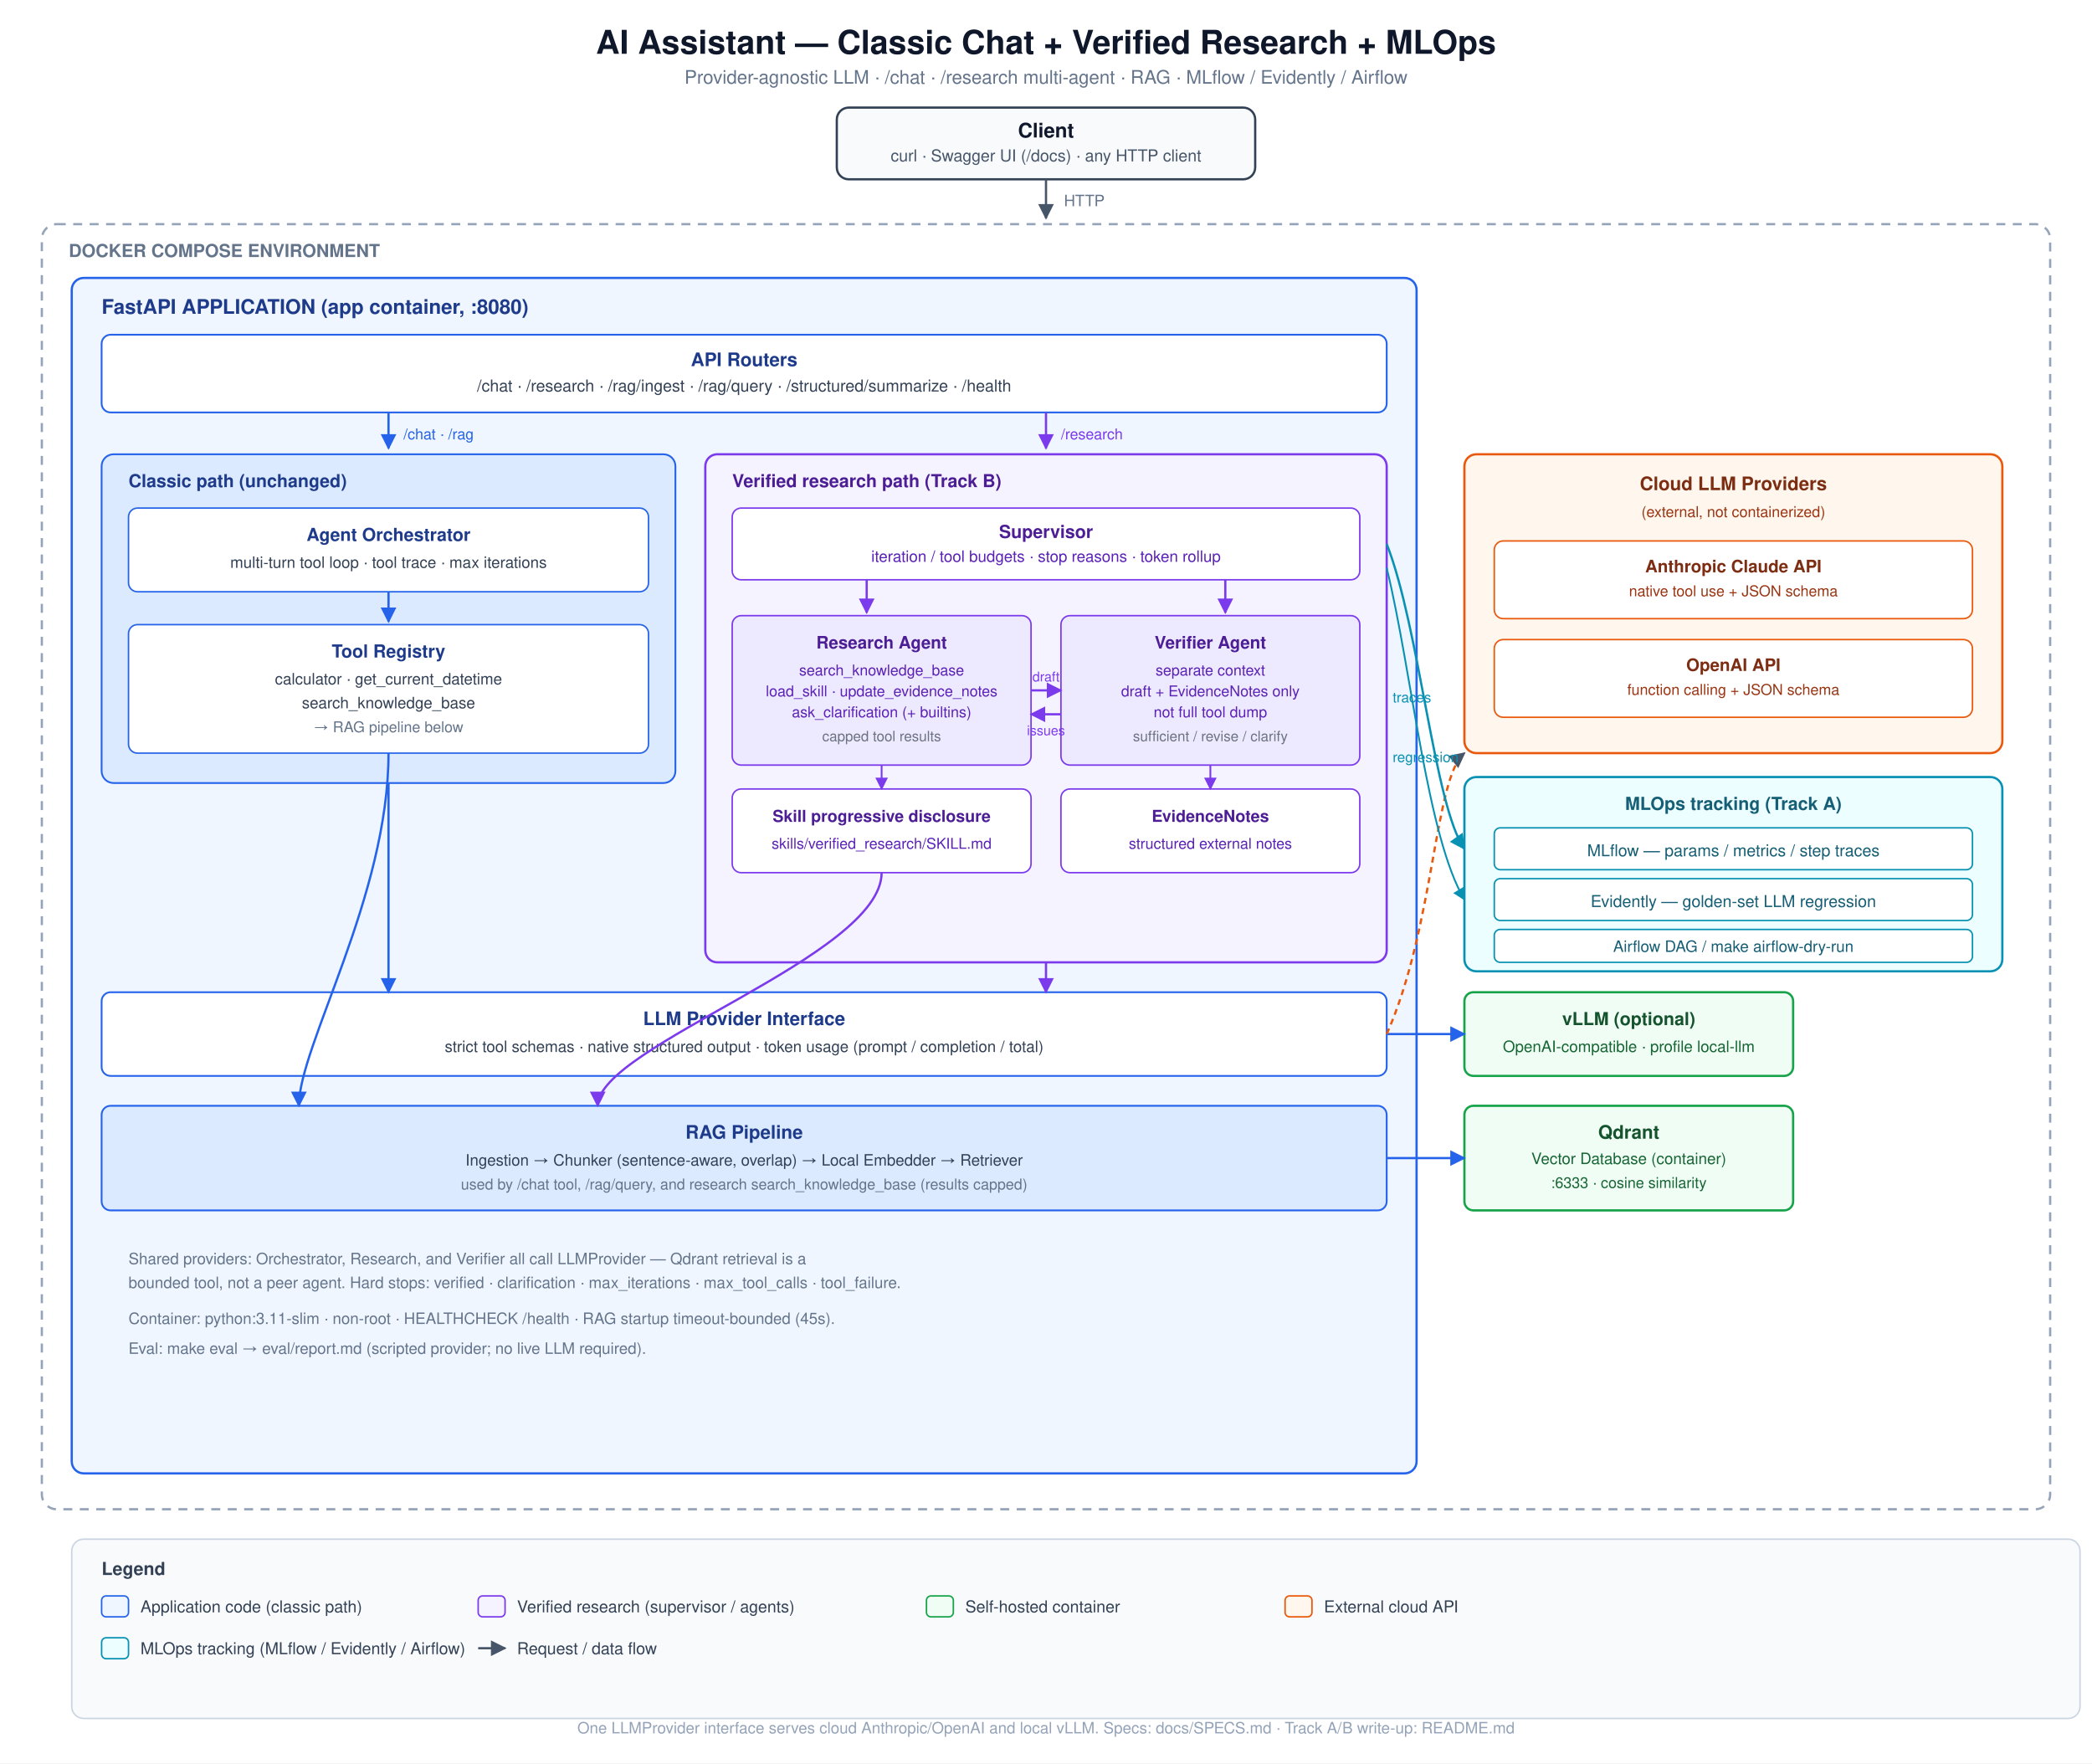
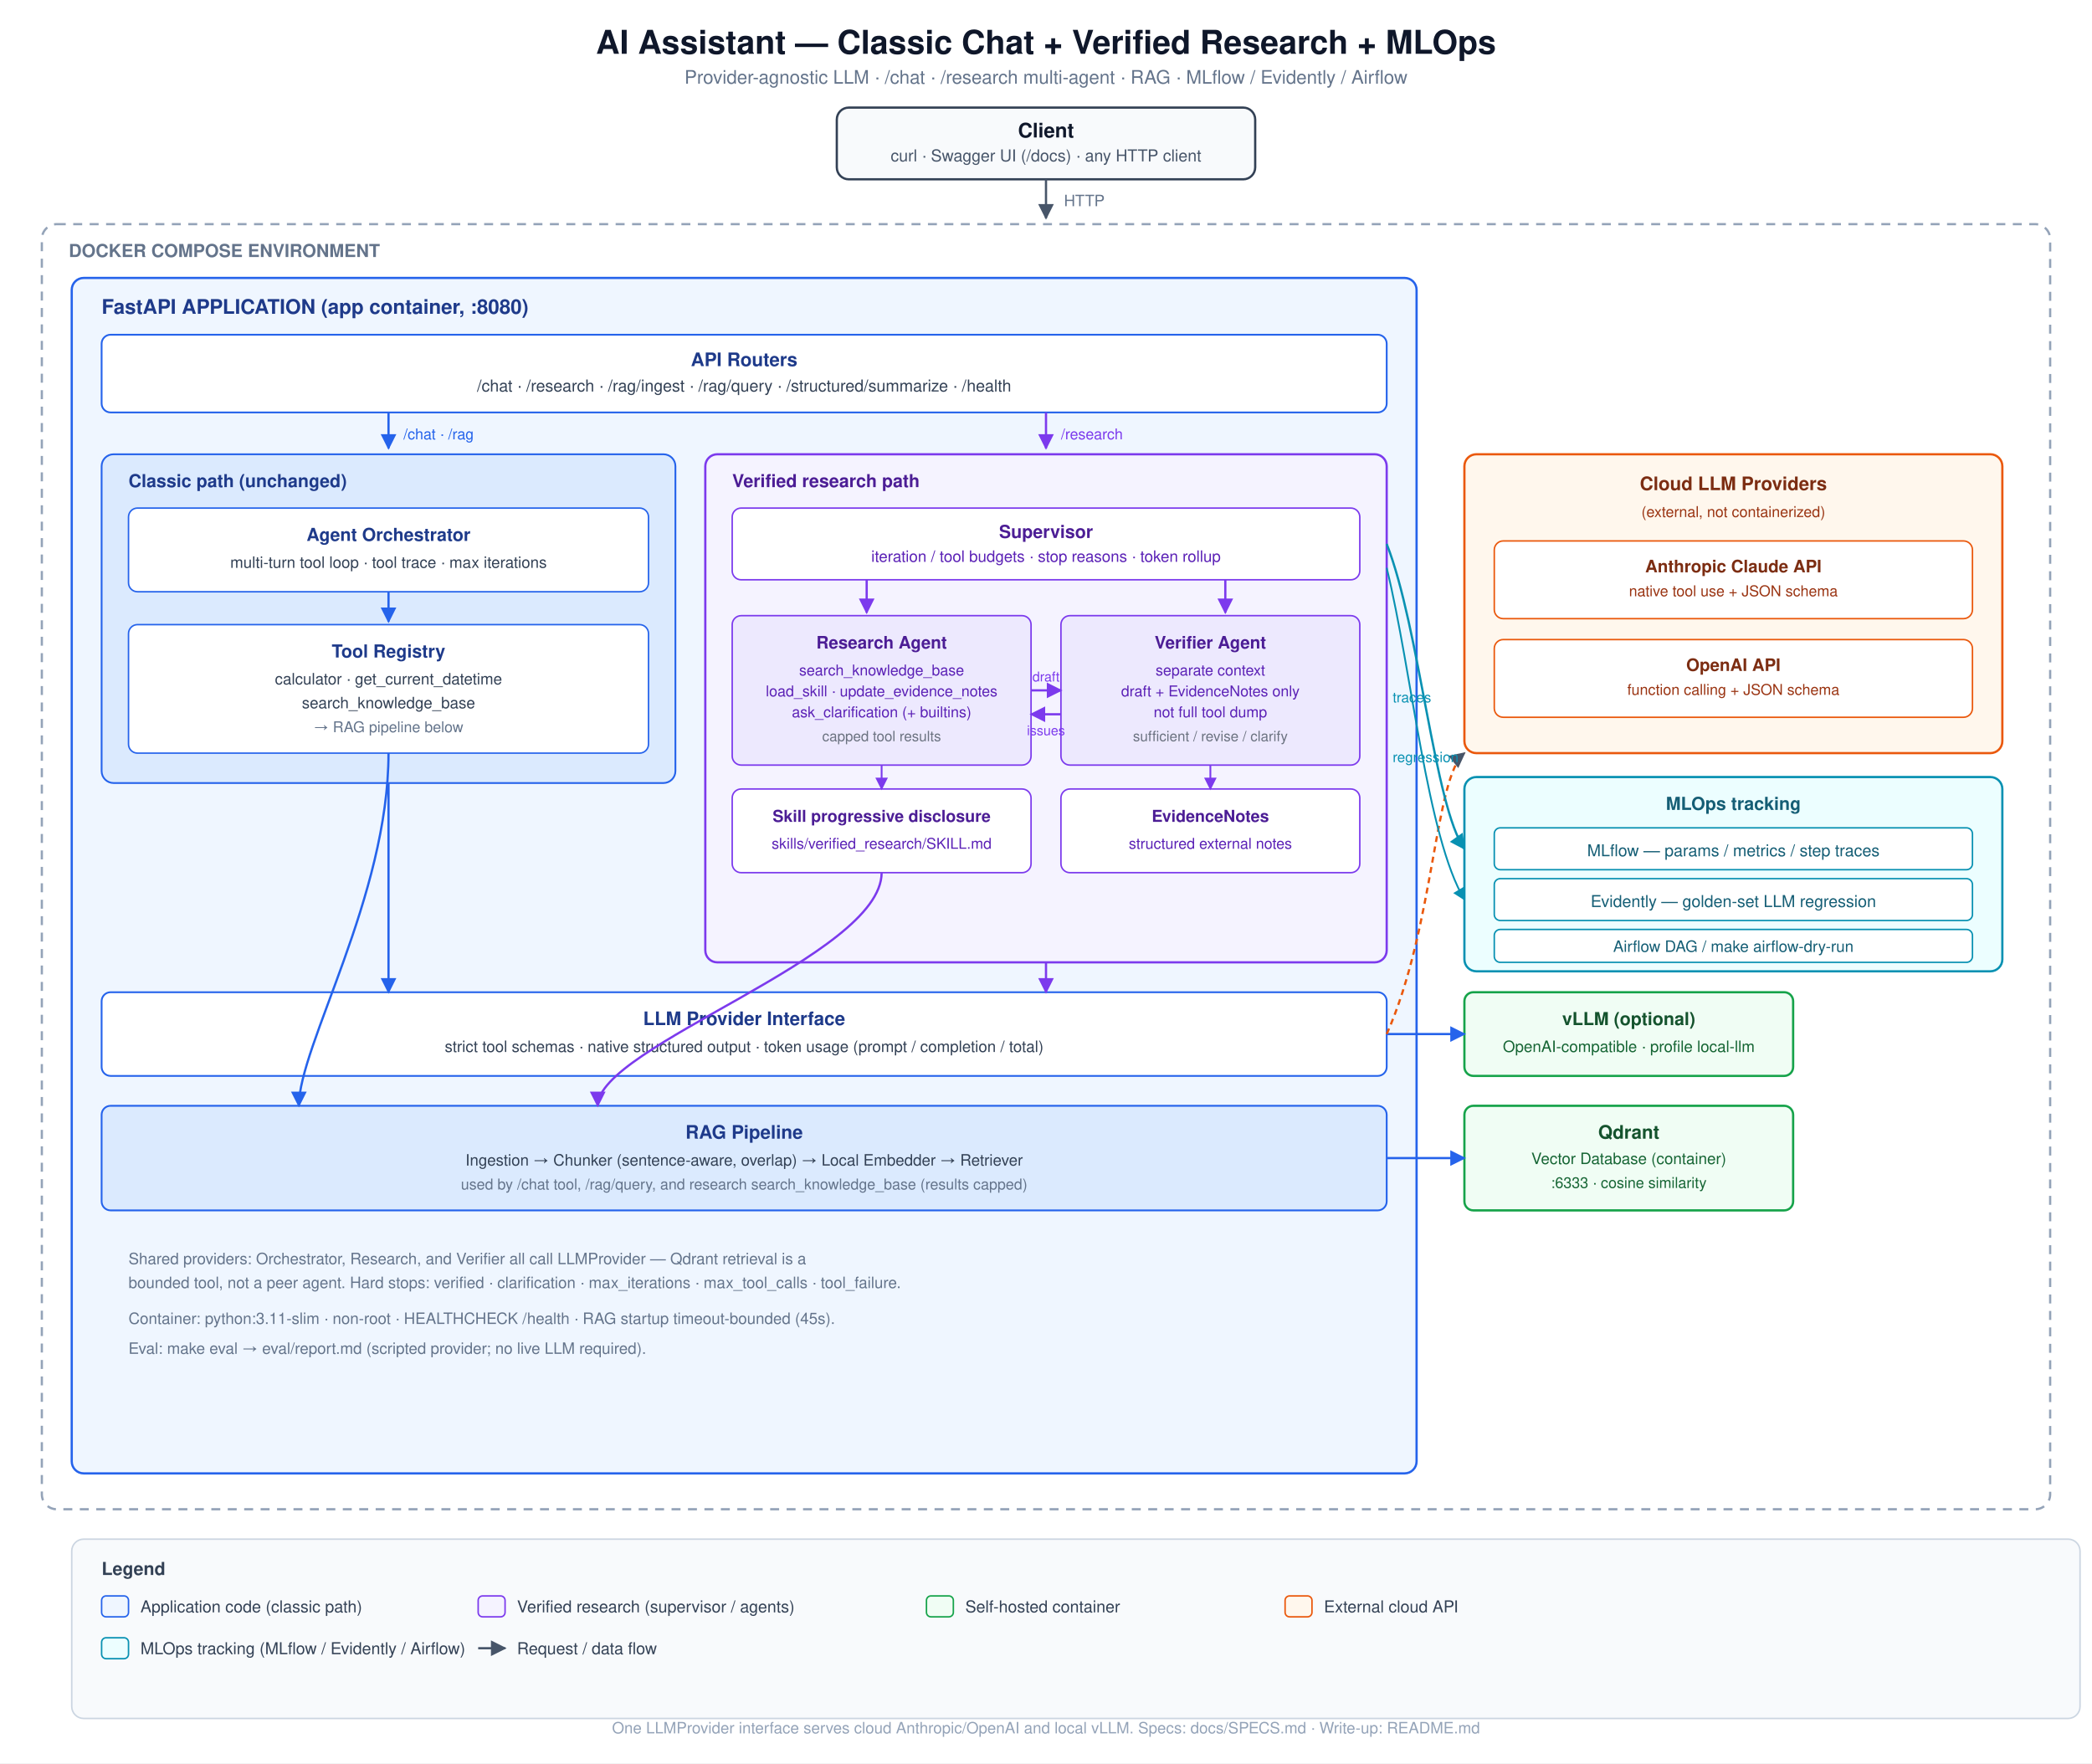
<svg xmlns="http://www.w3.org/2000/svg" viewBox="0 0 1400 1180" font-family="'Segoe UI', Helvetica, Arial, sans-serif">
  <defs>
    <marker id="arrow" viewBox="0 0 10 10" refX="9" refY="5" markerWidth="7" markerHeight="7" orient="auto-start-reverse">
      <path d="M0,0 L10,5 L0,10 z" fill="#475569" />
    </marker>
    <marker id="arrowBlue" viewBox="0 0 10 10" refX="9" refY="5" markerWidth="7" markerHeight="7" orient="auto-start-reverse">
      <path d="M0,0 L10,5 L0,10 z" fill="#2563eb" />
    </marker>
    <marker id="arrowPurple" viewBox="0 0 10 10" refX="9" refY="5" markerWidth="7" markerHeight="7" orient="auto-start-reverse">
      <path d="M0,0 L10,5 L0,10 z" fill="#7c3aed" />
    </marker>
    <marker id="arrowCyan" viewBox="0 0 10 10" refX="9" refY="5" markerWidth="7" markerHeight="7" orient="auto-start-reverse">
      <path d="M0,0 L10,5 L0,10 z" fill="#0891b2" />
    </marker>
  </defs>
  <rect x="0" y="0" width="1400" height="1180" fill="#ffffff" />
  <text x="700" y="36" text-anchor="middle" font-size="22" font-weight="700" fill="#0f172a">AI Assistant — Classic Chat + Verified Research + MLOps</text>
  <text x="700" y="56" text-anchor="middle" font-size="12.5" fill="#64748b">Provider-agnostic LLM · /chat · /research multi-agent · RAG · MLflow / Evidently / Airflow</text>
  <rect x="560" y="72" width="280" height="48" rx="8" fill="#f8fafc" stroke="#334155" stroke-width="1.5" />
  <text x="700" y="92" text-anchor="middle" font-size="13.5" font-weight="600" fill="#0f172a">Client</text>
  <text x="700" y="108" text-anchor="middle" font-size="11" fill="#475569">curl · Swagger UI (/docs) · any HTTP client</text>
  <line x1="700" y1="120" x2="700" y2="146" stroke="#475569" stroke-width="1.5" marker-end="url(#arrow)" />
  <text x="712" y="138" font-size="10.5" fill="#64748b">HTTP</text>
  <rect x="28" y="150" width="1344" height="860" rx="10" fill="none" stroke="#94a3b8" stroke-width="1.5" stroke-dasharray="6,5" />
  <text x="46" y="172" font-size="12" font-weight="700" fill="#64748b">DOCKER COMPOSE ENVIRONMENT</text>
  <rect x="48" y="186" width="900" height="800" rx="8" fill="#eff6ff" stroke="#2563eb" stroke-width="1.5" />
  <text x="68" y="210" font-size="13.5" font-weight="700" fill="#1e3a8a">FastAPI APPLICATION  (app container, :8080)</text>
  <rect x="68" y="224" width="860" height="52" rx="6" fill="#ffffff" stroke="#2563eb" stroke-width="1.2" />
  <text x="498" y="245" text-anchor="middle" font-size="12.5" font-weight="600" fill="#1e3a8a">API Routers</text>
  <text x="498" y="262" text-anchor="middle" font-size="11" fill="#334155">/chat · /research · /rag/ingest · /rag/query · /structured/summarize · /health</text>
  <line x1="260" y1="276" x2="260" y2="300" stroke="#2563eb" stroke-width="1.5" marker-end="url(#arrowBlue)" />
  <line x1="700" y1="276" x2="700" y2="300" stroke="#7c3aed" stroke-width="1.5" marker-end="url(#arrowPurple)" />
  <text x="270" y="294" font-size="10" fill="#2563eb">/chat · /rag</text>
  <text x="710" y="294" font-size="10" fill="#7c3aed">/research</text>
  <rect x="68" y="304" width="384" height="220" rx="8" fill="#dbeafe" stroke="#2563eb" stroke-width="1.2" />
  <text x="86" y="326" font-size="12" font-weight="700" fill="#1e3a8a">Classic path (unchanged)</text>
  <rect x="86" y="340" width="348" height="56" rx="6" fill="#ffffff" stroke="#2563eb" stroke-width="1" />
  <text x="260" y="362" text-anchor="middle" font-size="12" font-weight="600" fill="#1e3a8a">Agent Orchestrator</text>
  <text x="260" y="380" text-anchor="middle" font-size="10.5" fill="#334155">multi-turn tool loop · tool trace · max iterations</text>
  <line x1="260" y1="396" x2="260" y2="416" stroke="#2563eb" stroke-width="1.5" marker-end="url(#arrowBlue)" />
  <rect x="86" y="418" width="348" height="86" rx="6" fill="#ffffff" stroke="#2563eb" stroke-width="1" />
  <text x="260" y="440" text-anchor="middle" font-size="12" font-weight="600" fill="#1e3a8a">Tool Registry</text>
  <text x="260" y="458" text-anchor="middle" font-size="10.5" fill="#334155">calculator · get_current_datetime</text>
  <text x="260" y="474" text-anchor="middle" font-size="10.5" fill="#334155">search_knowledge_base</text>
  <text x="260" y="490" text-anchor="middle" font-size="10" fill="#64748b">→ RAG pipeline below</text>
  <rect x="472" y="304" width="456" height="340" rx="8" fill="#f5f3ff" stroke="#7c3aed" stroke-width="1.5" />
-   <text x="490" y="326" font-size="12" font-weight="700" fill="#4c1d95">Verified research path (Track B)</text>
+   <text x="490" y="326" font-size="12" font-weight="700" fill="#4c1d95">Verified research path</text>
  <rect x="490" y="340" width="420" height="48" rx="6" fill="#ffffff" stroke="#7c3aed" stroke-width="1" />
  <text x="700" y="360" text-anchor="middle" font-size="12" font-weight="700" fill="#4c1d95">Supervisor</text>
  <text x="700" y="376" text-anchor="middle" font-size="10.5" fill="#5b21b6">iteration / tool budgets · stop reasons · token rollup</text>
  <line x1="580" y1="388" x2="580" y2="410" stroke="#7c3aed" stroke-width="1.5" marker-end="url(#arrowPurple)" />
  <line x1="820" y1="388" x2="820" y2="410" stroke="#7c3aed" stroke-width="1.5" marker-end="url(#arrowPurple)" />
  <rect x="490" y="412" width="200" height="100" rx="6" fill="#ede9fe" stroke="#7c3aed" stroke-width="1" />
  <text x="590" y="434" text-anchor="middle" font-size="11.5" font-weight="700" fill="#4c1d95">Research Agent</text>
  <text x="590" y="452" text-anchor="middle" font-size="10" fill="#5b21b6">search_knowledge_base</text>
  <text x="590" y="466" text-anchor="middle" font-size="10" fill="#5b21b6">load_skill · update_evidence_notes</text>
  <text x="590" y="480" text-anchor="middle" font-size="10" fill="#5b21b6">ask_clarification (+ builtins)</text>
  <text x="590" y="496" text-anchor="middle" font-size="9.5" fill="#6b7280">capped tool results</text>
  <rect x="710" y="412" width="200" height="100" rx="6" fill="#ede9fe" stroke="#7c3aed" stroke-width="1" />
  <text x="810" y="434" text-anchor="middle" font-size="11.5" font-weight="700" fill="#4c1d95">Verifier Agent</text>
  <text x="810" y="452" text-anchor="middle" font-size="10" fill="#5b21b6">separate context</text>
  <text x="810" y="466" text-anchor="middle" font-size="10" fill="#5b21b6">draft + EvidenceNotes only</text>
  <text x="810" y="480" text-anchor="middle" font-size="10" fill="#5b21b6">not full tool dump</text>
  <text x="810" y="496" text-anchor="middle" font-size="9.5" fill="#6b7280">sufficient / revise / clarify</text>
  <path d="M690,462 h20" fill="none" stroke="#7c3aed" stroke-width="1.5" marker-end="url(#arrowPurple)" />
  <path d="M710,478 h-20" fill="none" stroke="#7c3aed" stroke-width="1.5" marker-end="url(#arrowPurple)" />
  <text x="700" y="456" text-anchor="middle" font-size="9" fill="#7c3aed">draft</text>
  <text x="700" y="492" text-anchor="middle" font-size="9" fill="#7c3aed">issues</text>
  <rect x="490" y="528" width="200" height="56" rx="6" fill="#ffffff" stroke="#7c3aed" stroke-width="1" />
  <text x="590" y="550" text-anchor="middle" font-size="11" font-weight="600" fill="#4c1d95">Skill progressive disclosure</text>
  <text x="590" y="568" text-anchor="middle" font-size="10" fill="#5b21b6">skills/verified_research/SKILL.md</text>
  <rect x="710" y="528" width="200" height="56" rx="6" fill="#ffffff" stroke="#7c3aed" stroke-width="1" />
  <text x="810" y="550" text-anchor="middle" font-size="11" font-weight="600" fill="#4c1d95">EvidenceNotes</text>
  <text x="810" y="568" text-anchor="middle" font-size="10" fill="#5b21b6">structured external notes</text>
  <line x1="590" y1="512" x2="590" y2="528" stroke="#7c3aed" stroke-width="1.2" marker-end="url(#arrowPurple)" />
  <line x1="810" y1="512" x2="810" y2="528" stroke="#7c3aed" stroke-width="1.2" marker-end="url(#arrowPurple)" />
  <line x1="590" y1="528" x2="590" y2="512" stroke="none" />
  <rect x="68" y="664" width="860" height="56" rx="6" fill="#ffffff" stroke="#2563eb" stroke-width="1.2" />
  <text x="498" y="686" text-anchor="middle" font-size="12.5" font-weight="700" fill="#1e3a8a">LLM Provider Interface</text>
  <text x="498" y="704" text-anchor="middle" font-size="10.5" fill="#334155">strict tool schemas · native structured output · token usage (prompt / completion / total)</text>
  <rect x="68" y="740" width="860" height="70" rx="6" fill="#dbeafe" stroke="#2563eb" stroke-width="1.2" />
  <text x="498" y="762" text-anchor="middle" font-size="12.5" font-weight="700" fill="#1e3a8a">RAG Pipeline</text>
  <text x="498" y="780" text-anchor="middle" font-size="10.5" fill="#334155">Ingestion → Chunker (sentence-aware, overlap) → Local Embedder → Retriever</text>
  <text x="498" y="796" text-anchor="middle" font-size="10" fill="#64748b">used by /chat tool, /rag/query, and research search_knowledge_base (results capped)</text>
  <text x="86" y="846" font-size="10.5" fill="#64748b">Shared providers: Orchestrator, Research, and Verifier all call LLMProvider — Qdrant retrieval is a</text>
  <text x="86" y="862" font-size="10.5" fill="#64748b">bounded tool, not a peer agent. Hard stops: verified · clarification · max_iterations · max_tool_calls · tool_failure.</text>
  <text x="86" y="886" font-size="10.5" fill="#64748b">Container: python:3.11-slim · non-root · HEALTHCHECK /health · RAG startup timeout-bounded (45s).</text>
  <text x="86" y="906" font-size="10.5" fill="#64748b">Eval: make eval → eval/report.md (scripted provider; no live LLM required).</text>
  <line x1="260" y1="524" x2="260" y2="664" stroke="#2563eb" stroke-width="1.5" marker-end="url(#arrowBlue)" />
  <line x1="700" y1="644" x2="700" y2="664" stroke="#7c3aed" stroke-width="1.5" marker-end="url(#arrowPurple)" />
  <path d="M260,504 C260,600 200,700 200,740" fill="none" stroke="#2563eb" stroke-width="1.5" marker-end="url(#arrowBlue)" />
  <path d="M590,584 C590,640 400,700 400,740" fill="none" stroke="#7c3aed" stroke-width="1.5" marker-end="url(#arrowPurple)" />
  <rect x="980" y="740" width="220" height="70" rx="6" fill="#f0fdf4" stroke="#16a34a" stroke-width="1.5" />
  <text x="1090" y="762" text-anchor="middle" font-size="12.5" font-weight="700" fill="#14532d">Qdrant</text>
  <text x="1090" y="779" text-anchor="middle" font-size="10.5" fill="#166534">Vector Database (container)</text>
  <text x="1090" y="795" text-anchor="middle" font-size="10" fill="#166534">:6333 · cosine similarity</text>
  <line x1="928" y1="775" x2="980" y2="775" stroke="#2563eb" stroke-width="1.5" marker-end="url(#arrowBlue)" />
  <rect x="980" y="664" width="220" height="56" rx="6" fill="#f0fdf4" stroke="#16a34a" stroke-width="1.5" />
  <text x="1090" y="686" text-anchor="middle" font-size="12" font-weight="700" fill="#14532d">vLLM (optional)</text>
  <text x="1090" y="704" text-anchor="middle" font-size="10.5" fill="#166534">OpenAI-compatible · profile local-llm</text>
  <line x1="928" y1="692" x2="980" y2="692" stroke="#2563eb" stroke-width="1.5" marker-end="url(#arrowBlue)" />
  <rect x="980" y="304" width="360" height="200" rx="8" fill="#fff7ed" stroke="#ea580c" stroke-width="1.5" />
  <text x="1160" y="328" text-anchor="middle" font-size="12.5" font-weight="700" fill="#7c2d12">Cloud LLM Providers</text>
  <text x="1160" y="346" text-anchor="middle" font-size="10" fill="#9a3412">(external, not containerized)</text>
  <rect x="1000" y="362" width="320" height="52" rx="6" fill="#ffffff" stroke="#ea580c" stroke-width="1" />
  <text x="1160" y="383" text-anchor="middle" font-size="11.5" font-weight="600" fill="#7c2d12">Anthropic Claude API</text>
  <text x="1160" y="399" text-anchor="middle" font-size="10" fill="#9a3412">native tool use + JSON schema</text>
  <rect x="1000" y="428" width="320" height="52" rx="6" fill="#ffffff" stroke="#ea580c" stroke-width="1" />
  <text x="1160" y="449" text-anchor="middle" font-size="11.5" font-weight="600" fill="#7c2d12">OpenAI API</text>
  <text x="1160" y="465" text-anchor="middle" font-size="10" fill="#9a3412">function calling + JSON schema</text>
  <path d="M928,692 C960,620 960,520 980,504" fill="none" stroke="#ea580c" stroke-width="1.5" stroke-dasharray="4,3" marker-end="url(#arrow)" />
  <rect x="980" y="520" width="360" height="130" rx="8" fill="#ecfeff" stroke="#0891b2" stroke-width="1.5" />
-   <text x="1160" y="542" text-anchor="middle" font-size="12" font-weight="700" fill="#155e75">MLOps tracking (Track A)</text>
+   <text x="1160" y="542" text-anchor="middle" font-size="12" font-weight="700" fill="#155e75">MLOps tracking</text>
  <rect x="1000" y="554" width="320" height="28" rx="4" fill="#ffffff" stroke="#0891b2" stroke-width="1" />
  <text x="1160" y="573" text-anchor="middle" font-size="11" fill="#155e75">MLflow — params / metrics / step traces</text>
  <rect x="1000" y="588" width="320" height="28" rx="4" fill="#ffffff" stroke="#0891b2" stroke-width="1" />
  <text x="1160" y="607" text-anchor="middle" font-size="11" fill="#155e75">Evidently — golden-set LLM regression</text>
  <rect x="1000" y="622" width="320" height="22" rx="4" fill="#ffffff" stroke="#0891b2" stroke-width="1" />
  <text x="1160" y="637" text-anchor="middle" font-size="10.5" fill="#155e75">Airflow DAG / make airflow-dry-run</text>
  <path d="M928,364 C950,420 960,540 980,568" fill="none" stroke="#0891b2" stroke-width="1.5" marker-end="url(#arrowCyan)" />
  <text x="932" y="470" font-size="9.5" fill="#0891b2">traces</text>
  <path d="M928,380 C945,450 955,560 980,602" fill="none" stroke="#0891b2" stroke-width="1.2" marker-end="url(#arrowCyan)" />
  <text x="932" y="510" font-size="9.5" fill="#0891b2">regression</text>
  <rect x="48" y="1030" width="1344" height="120" rx="8" fill="#f8fafc" stroke="#cbd5e1" stroke-width="1" />
  <text x="68" y="1054" font-size="12" font-weight="700" fill="#334155">Legend</text>
  <rect x="68" y="1068" width="18" height="14" rx="3" fill="#eff6ff" stroke="#2563eb" />
  <text x="94" y="1079" font-size="11" fill="#334155">Application code (classic path)</text>
  <rect x="320" y="1068" width="18" height="14" rx="3" fill="#f5f3ff" stroke="#7c3aed" />
  <text x="346" y="1079" font-size="11" fill="#334155">Verified research (supervisor / agents)</text>
  <rect x="620" y="1068" width="18" height="14" rx="3" fill="#f0fdf4" stroke="#16a34a" />
  <text x="646" y="1079" font-size="11" fill="#334155">Self-hosted container</text>
  <rect x="860" y="1068" width="18" height="14" rx="3" fill="#fff7ed" stroke="#ea580c" />
  <text x="886" y="1079" font-size="11" fill="#334155">External cloud API</text>
  <rect x="68" y="1096" width="18" height="14" rx="3" fill="#ecfeff" stroke="#0891b2" />
  <text x="94" y="1107" font-size="11" fill="#334155">MLOps tracking (MLflow / Evidently / Airflow)</text>
  <line x1="320" y1="1103" x2="338" y2="1103" stroke="#475569" stroke-width="1.5" marker-end="url(#arrow)" />
  <text x="346" y="1107" font-size="11" fill="#334155">Request / data flow</text>
-   <text x="700" y="1160" text-anchor="middle" font-size="10.5" fill="#94a3b8">One LLMProvider interface serves cloud Anthropic/OpenAI and local vLLM. Specs: docs/SPECS.md · Track A/B write-up: README.md</text>
+   <text x="700" y="1160" text-anchor="middle" font-size="10.5" fill="#94a3b8">One LLMProvider interface serves cloud Anthropic/OpenAI and local vLLM. Specs: docs/SPECS.md · Write-up: README.md</text>
</svg>
